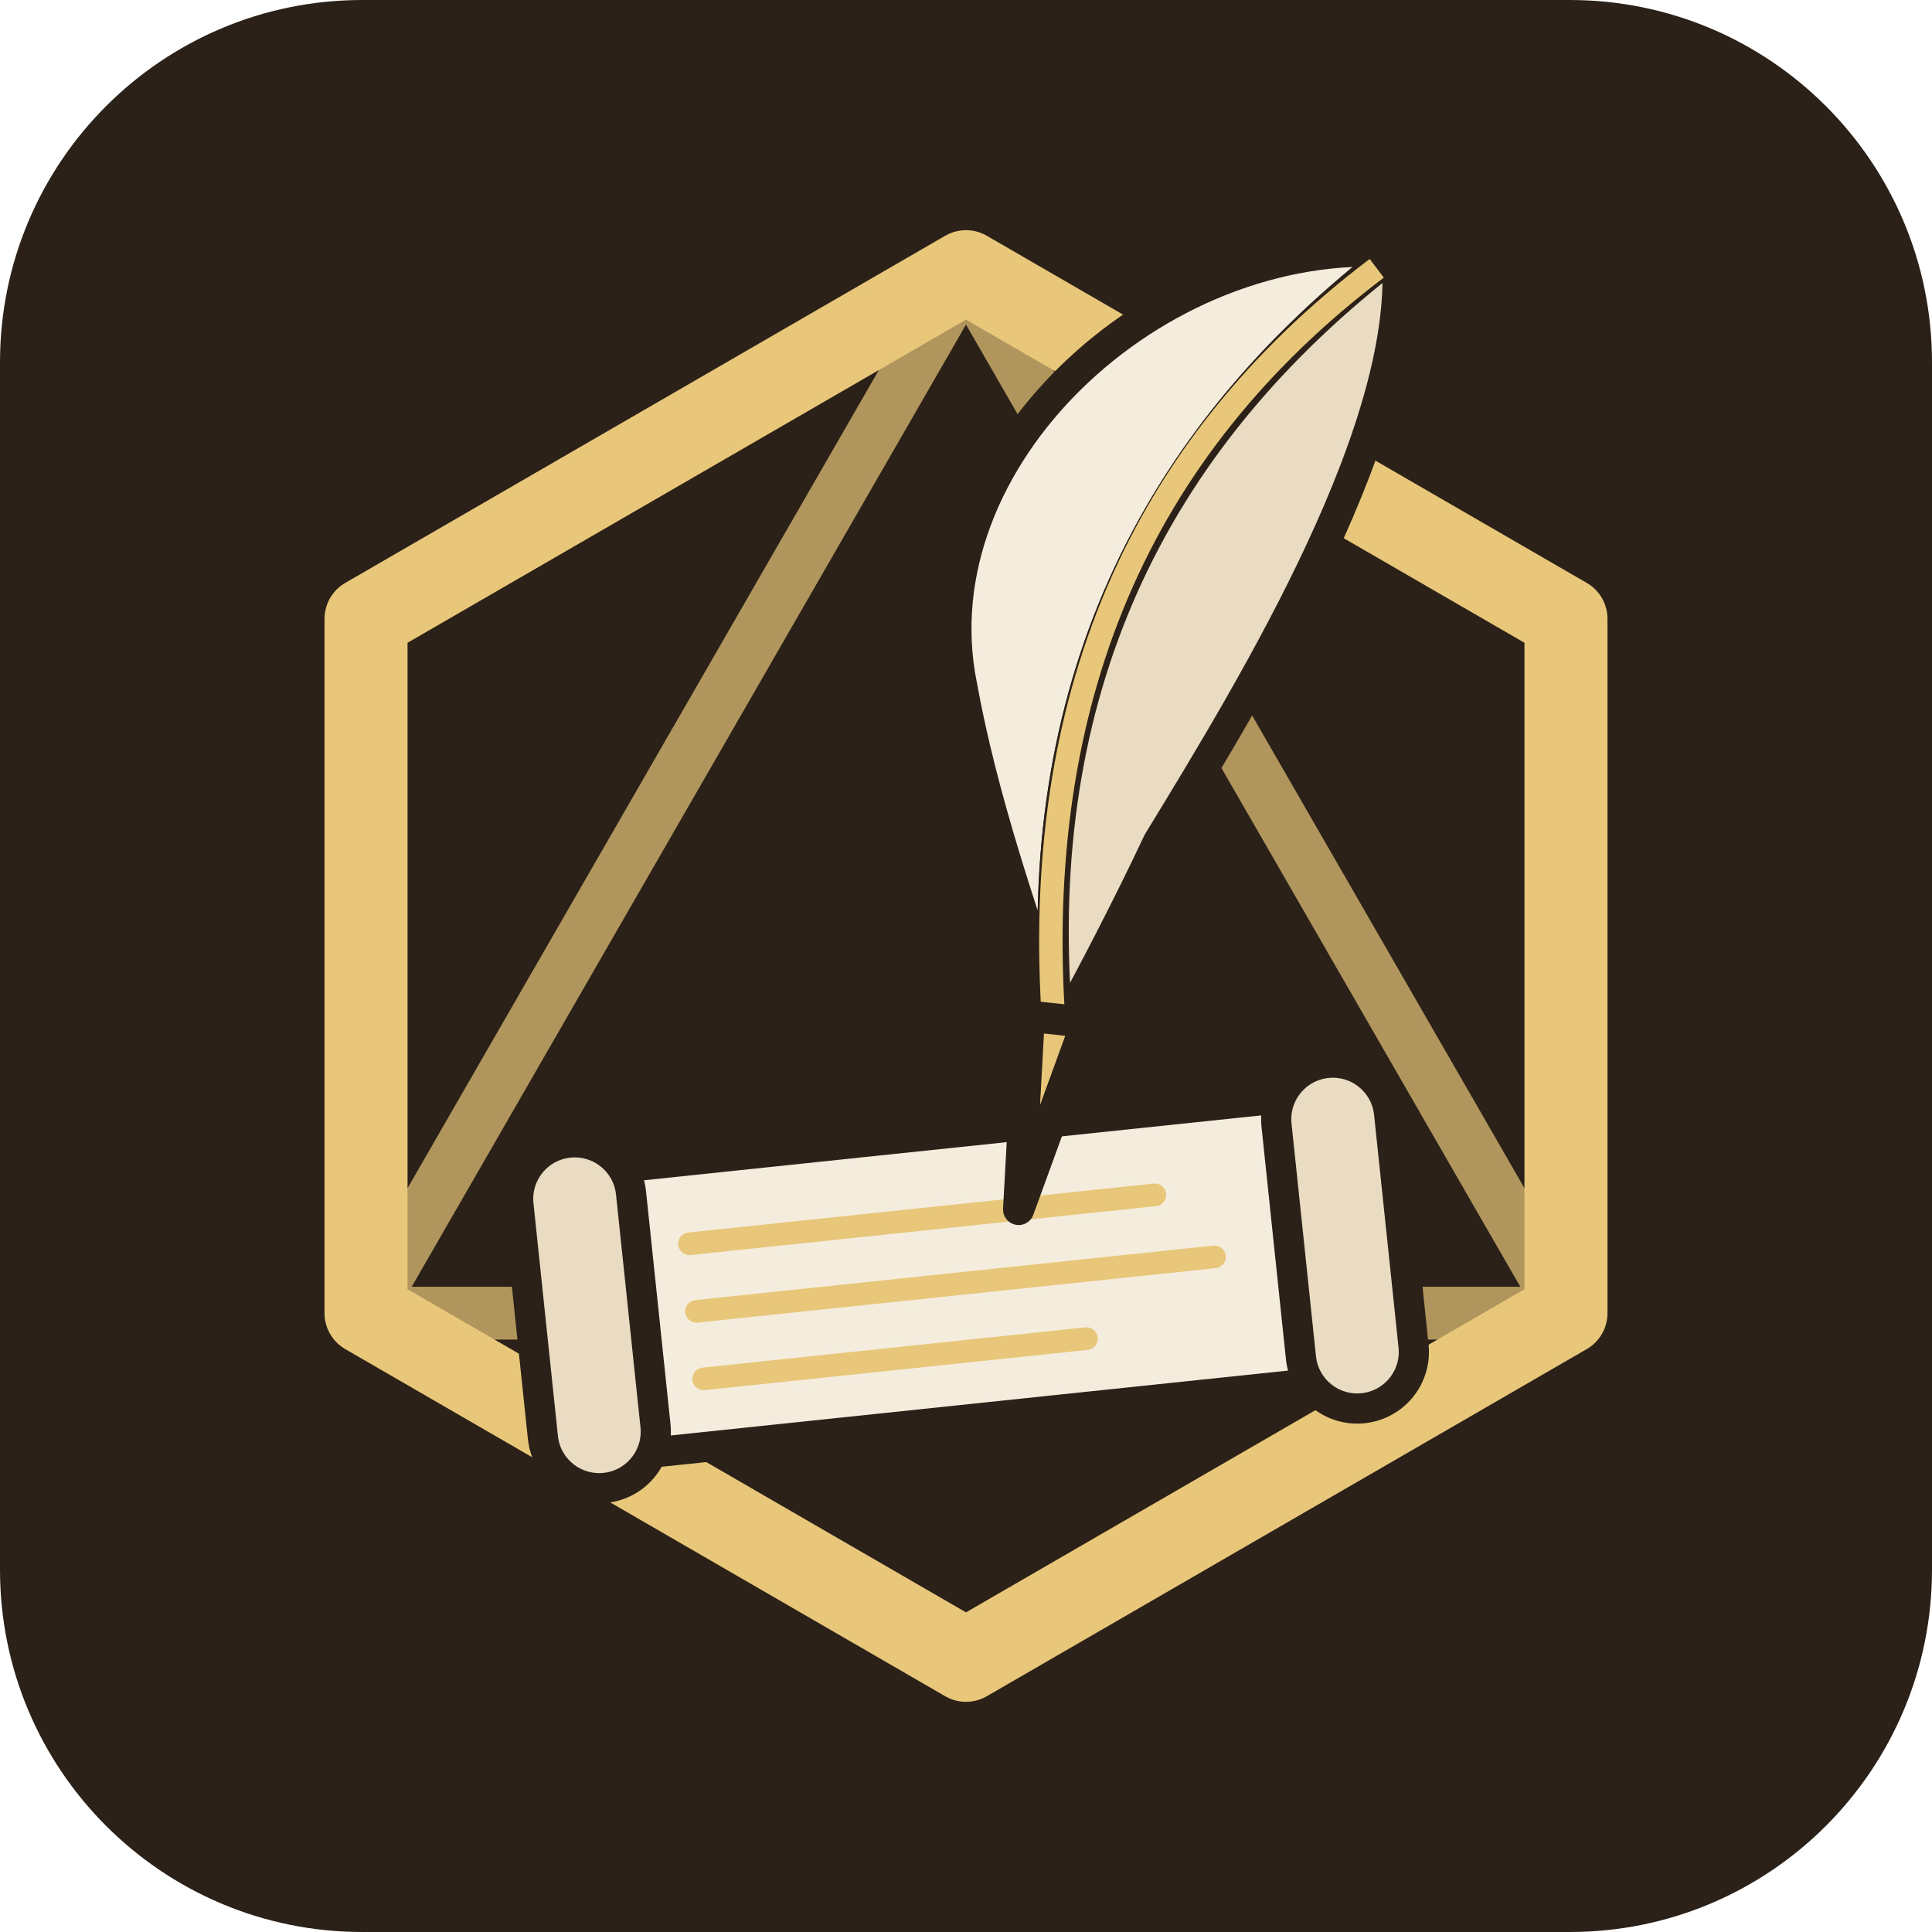
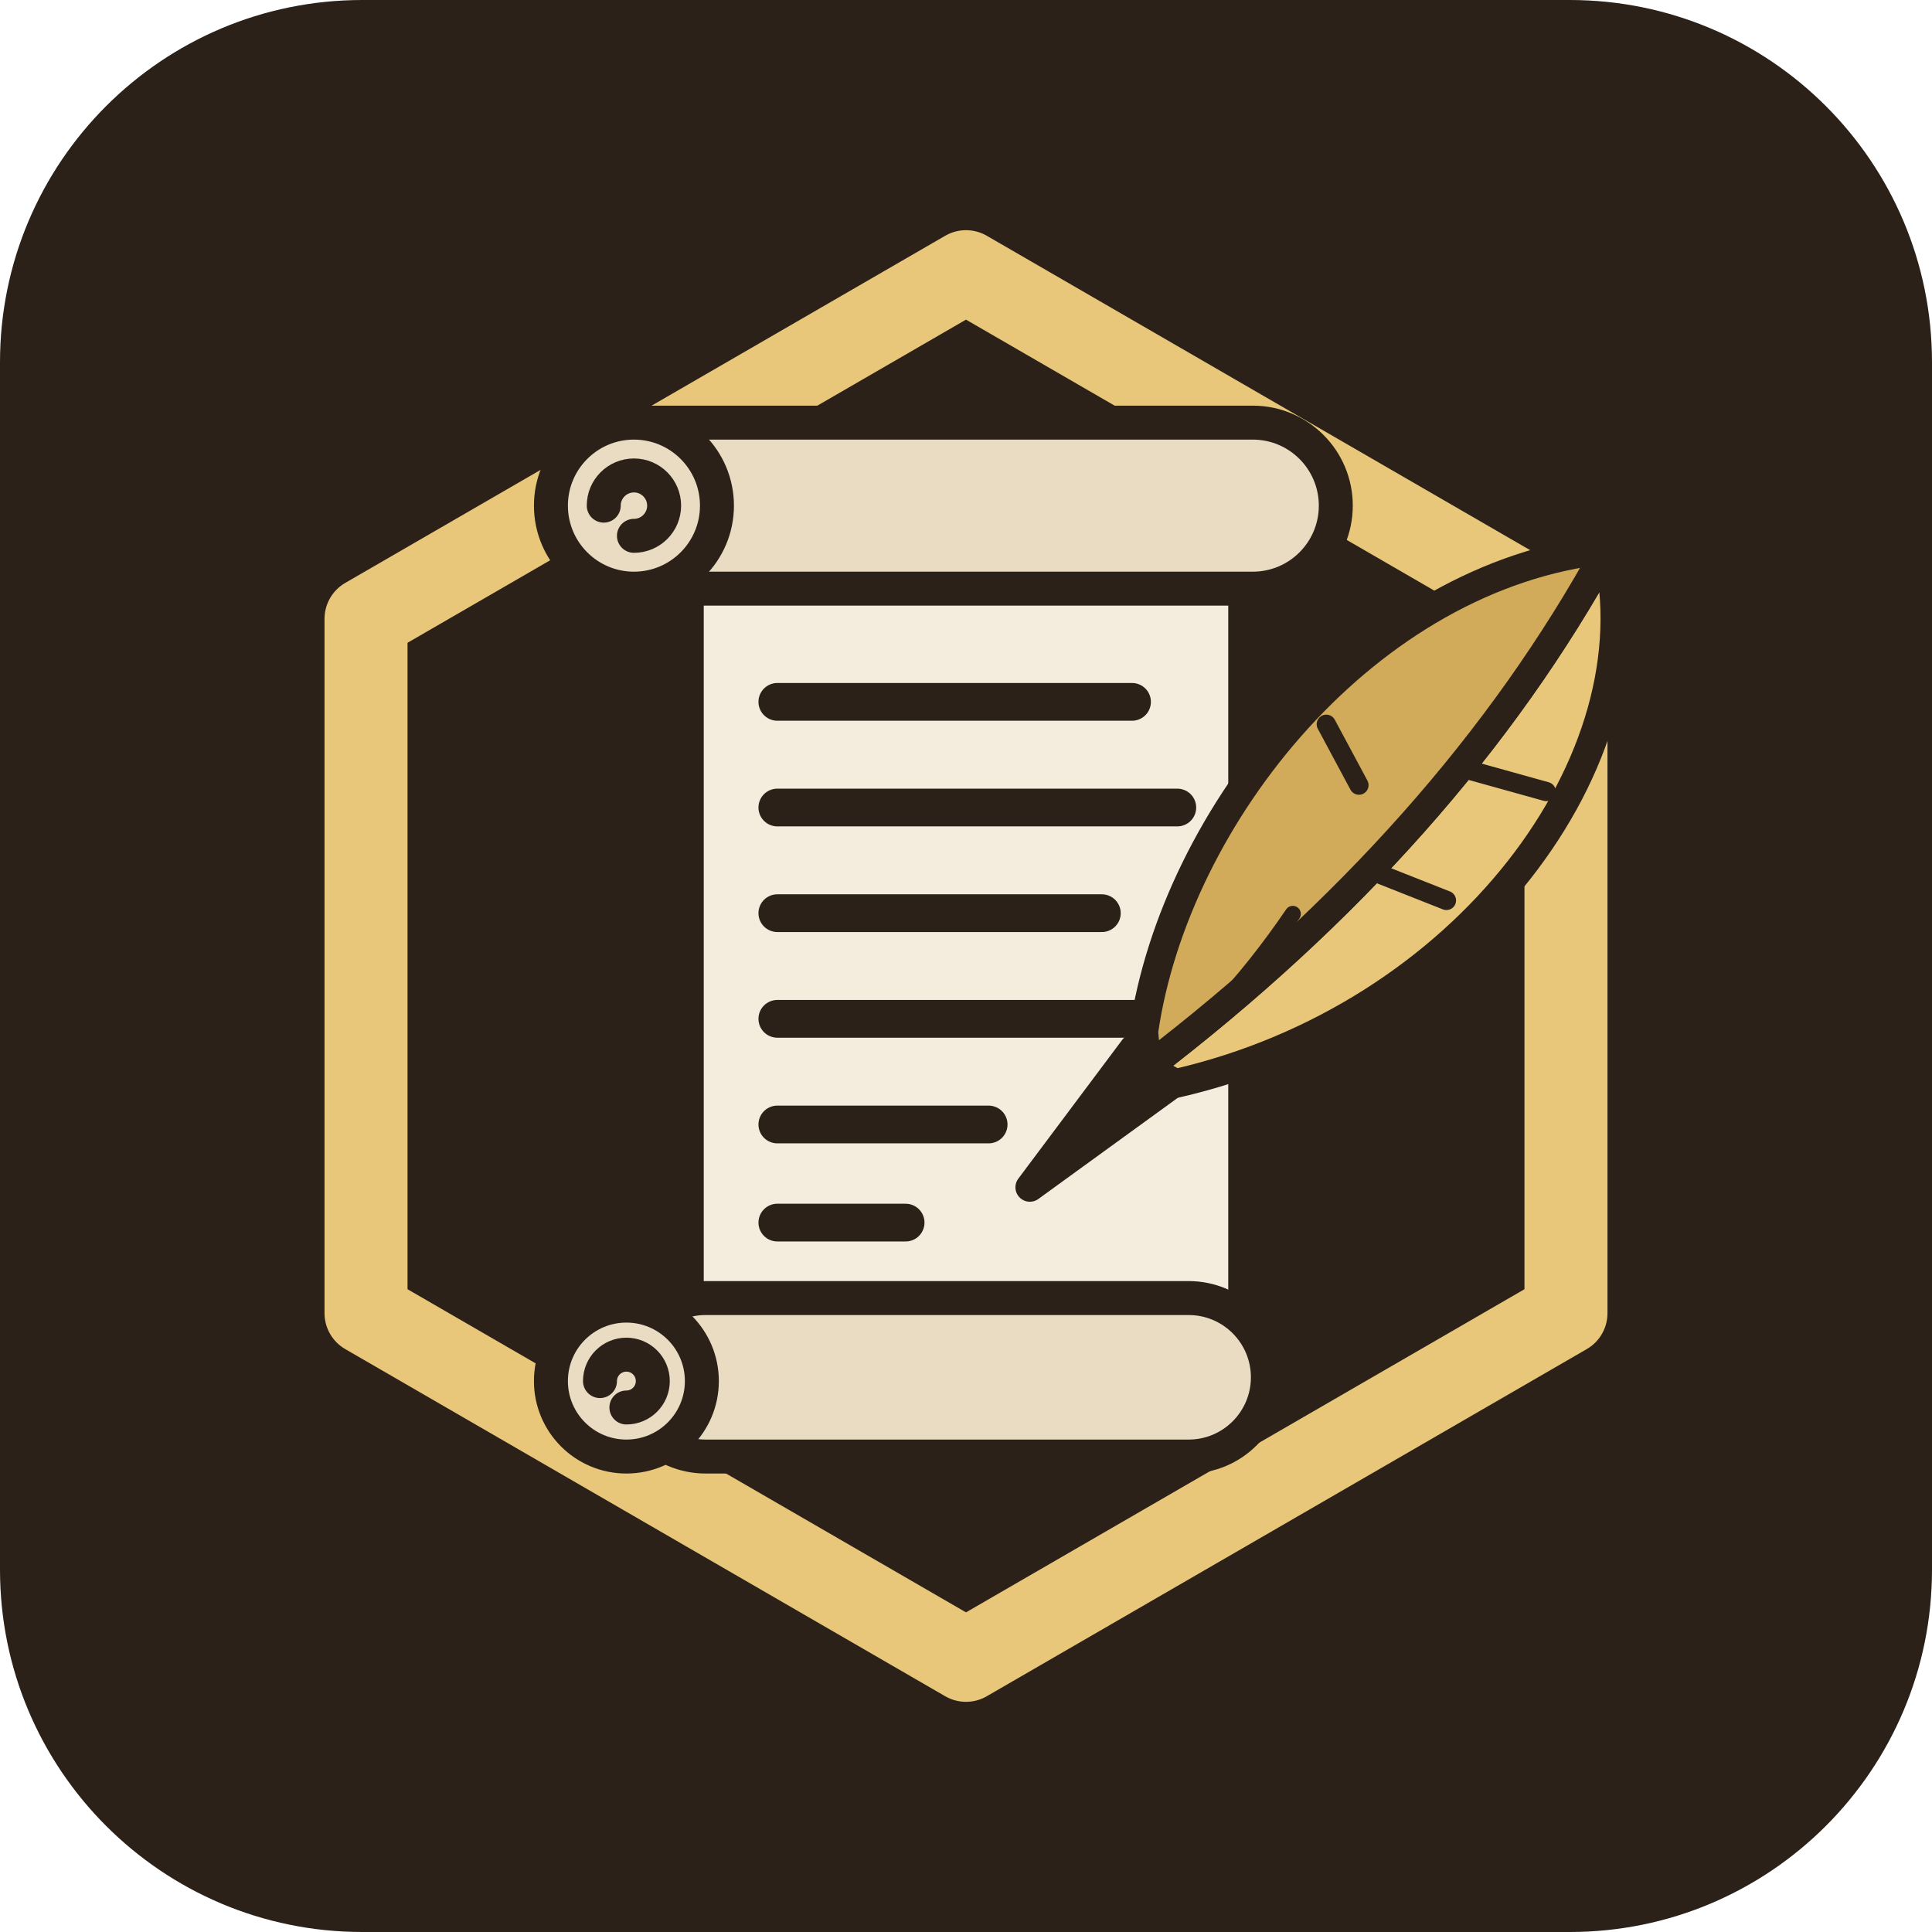
<svg xmlns="http://www.w3.org/2000/svg" viewBox="0 0 512 512">
  <rect width="512" height="512" rx="96" fill="#2b2118" />
  <polygon points="256,72 415,164 415,348 256,440 97,348 97,164" fill="none" stroke="#e8c77a" stroke-width="22" stroke-linejoin="round" />
-   <polygon points="256,72 415,348 97,348" fill="none" stroke="#e8c77a" stroke-width="14" stroke-linejoin="round" opacity="0.7" />
-   <g transform="translate(256 338) rotate(-6)" stroke="#2b2118" stroke-width="8" stroke-linejoin="round">
-     <rect x="-92" y="-38" width="184" height="76" fill="#f4ecdc" />
-     <path d="M-72,-16 H 52 M-72,2 H 66 M-72,20 H 30" stroke="#e8c77a" stroke-width="6" stroke-linecap="round" />
-     <rect x="-116" y="-46" width="30" height="92" rx="15" fill="#e9dcc2" />
-     <rect x="86" y="-46" width="30" height="92" rx="15" fill="#e9dcc2" />
+   <g stroke="#2b2118" stroke-width="9" stroke-linejoin="round" stroke-linecap="round">
+     <path d="M182,140 H330 V352 H182 Z" fill="#f4ecdc" />
+     <path d="M168,112 H332 A22,22 0 0 1 332,156 H182 V140" fill="#e9dcc2" />
+     <circle cx="168" cy="134" r="22" fill="#e9dcc2" />
+     <path d="M168,134 m-8,0 a8,8 0 1 1 8,8" fill="none" />
+     <rect x="166" y="344" width="170" height="42" rx="21" fill="#e9dcc2" />
+     <circle cx="166" cy="366" r="20" fill="#e9dcc2" />
+     <path d="M166,366 m-7,0 a7,7 0 1 1 7,7" fill="none" />
+     <path d="M206,186 H300 M206,214 H312 M206,242 H292 M206,270 H306 M206,298 H262 M206,324 H240" fill="none" stroke-width="10" />
  </g>
-   <g transform="translate(300 200) rotate(14) scale(-0.69 0.69)" stroke="#2b2118" stroke-width="12" stroke-linejoin="round">
-     <path d="M-52,-212 C 40,-196 108,-90 70,-10 C 52,30 26,70 4,104 Q 62,-70 -52,-212 Z" fill="#f4ecdc" />
-     <path d="M-52,-212 C -74,-150 -40,-40 -18,30 C -12,60 -6,84 -2,100 L 4,104 Q 62,-70 -52,-212 Z" fill="#e9dcc2" />
-     <path d="M 4,108 Q 62,-70 -46,-204" fill="none" stroke="#e8c77a" stroke-width="9" />
-     <path d="M -8,104 L 14,107 L 0,180 Z" fill="#e8c77a" />
+   <g transform="translate(340 240) rotate(40) scale(0.85)" stroke="#2b2118" stroke-width="9" stroke-linejoin="round" stroke-linecap="round">
+     <path d="M6,-150 C 60,-110 66,-10 10,64 L 0,66 Q 26,-50 6,-150 Z" fill="#e8c77a" />
+     <path d="M6,-150 C -46,-96 -44,0 -8,58 L 0,66 Q 26,-50 6,-150 Z" fill="#d2ab5a" />
+     <path d="M18,-70 L 40,-80 M 14,-26 L 38,-34 M -6,-44 L -26,-52" fill="none" stroke-width="6" />
+     <path d="M0,70 Q 8,40 4,0" fill="none" stroke="#2b2118" stroke-width="5" />
+     <path d="M -7,64 L 9,66 L -4,118 Z" fill="#2b2118" />
  </g>
</svg>
